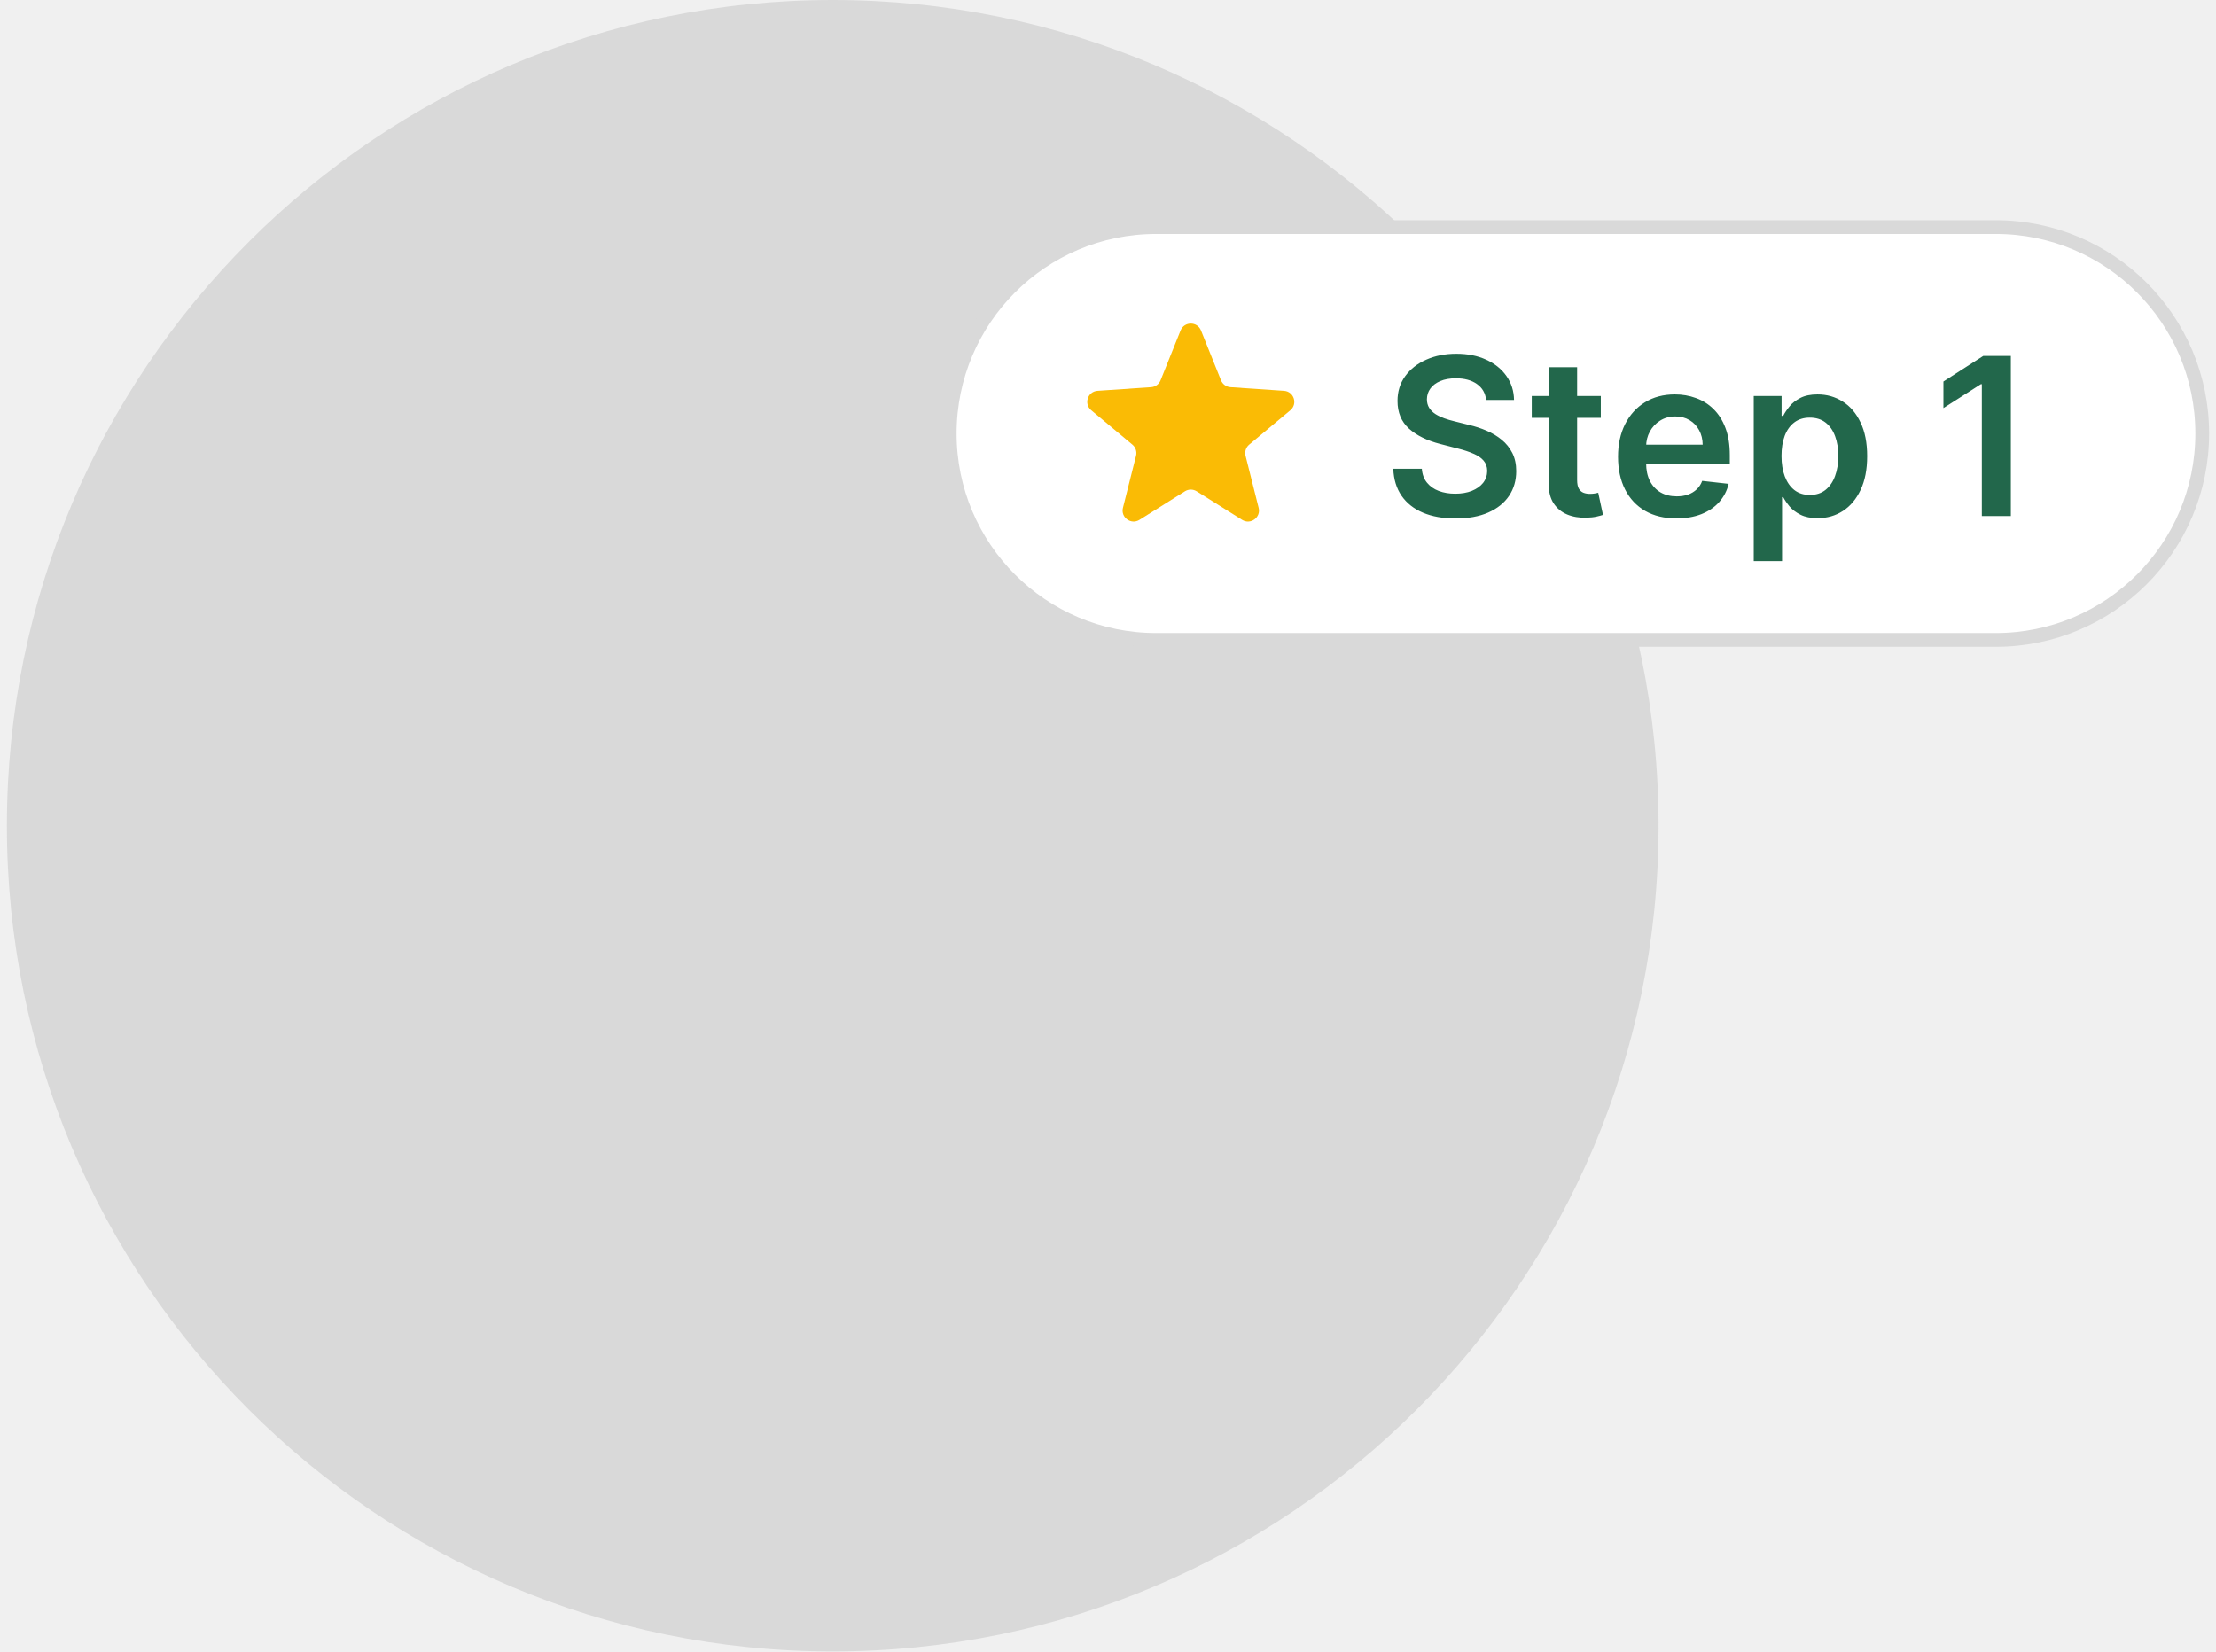
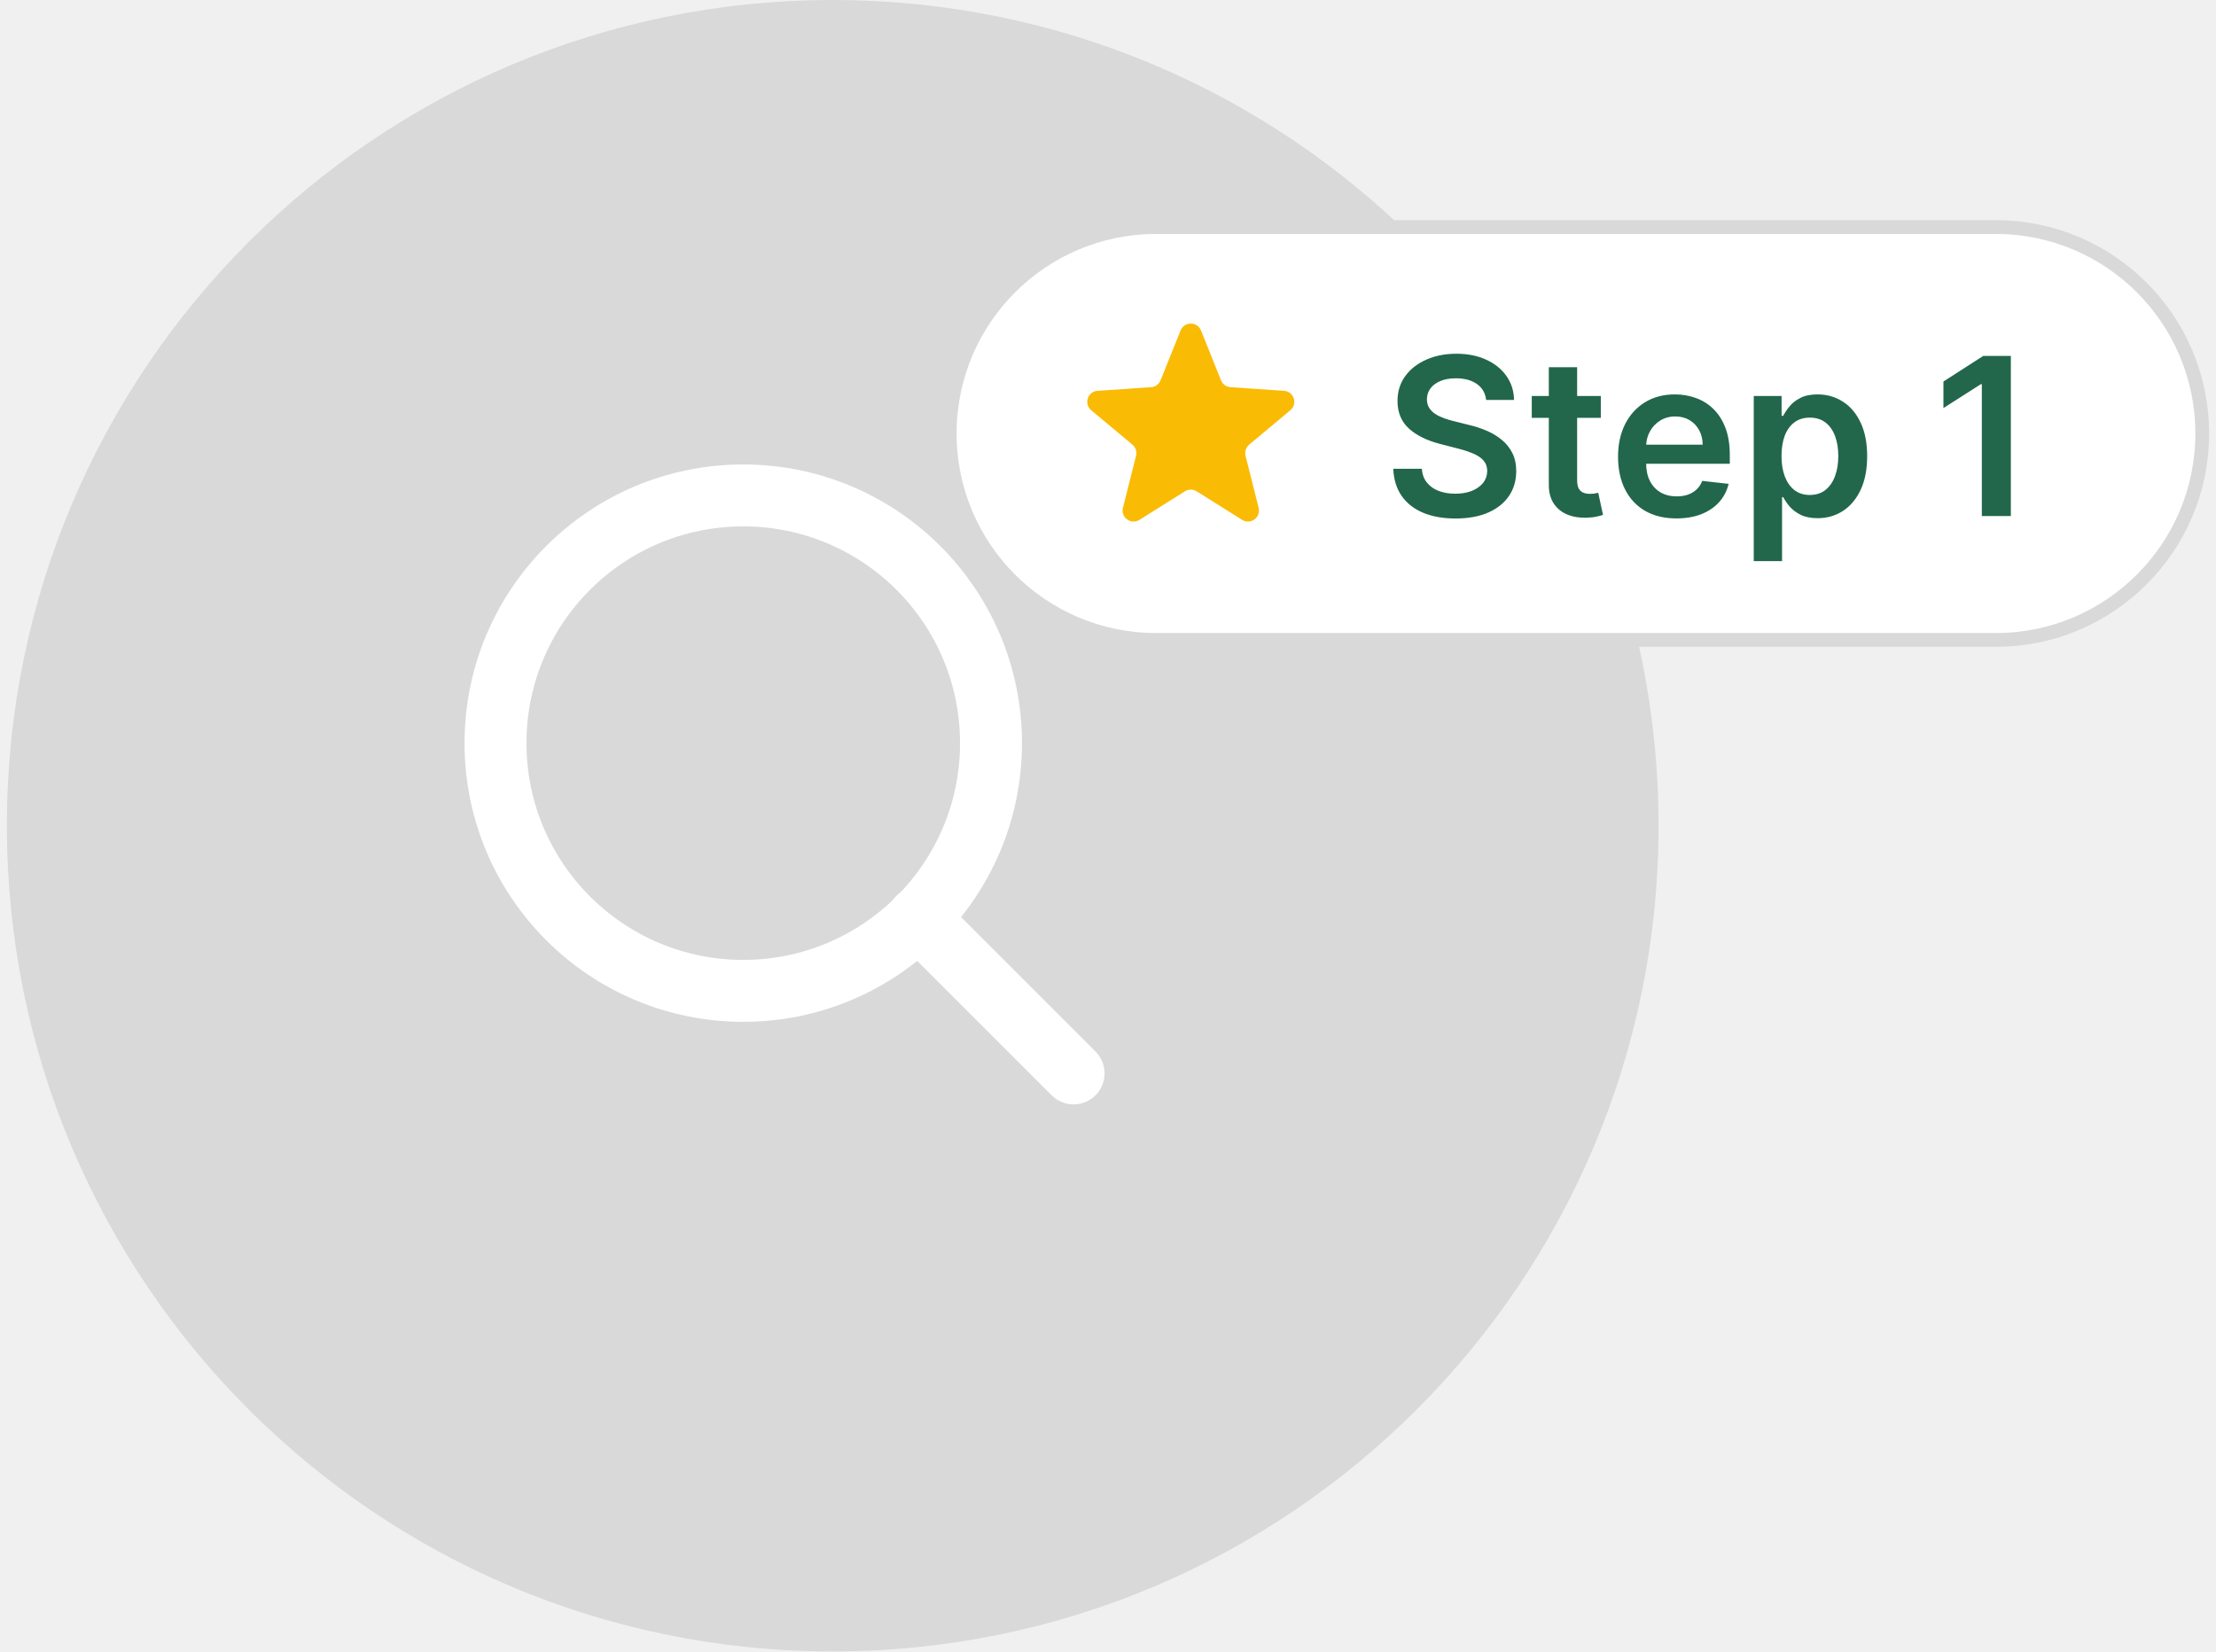
<svg xmlns="http://www.w3.org/2000/svg" width="161" height="120" viewBox="0 0 161 120" fill="none">
  <circle cx="60.5" cy="60" r="60" fill="#D9D9D9" />
+   <circle cx="54" cy="54" r="18" stroke="white" stroke-width="4.5" fill="none" />
+   <line x1="66.7" y1="66.7" x2="78" y2="78" stroke="white" stroke-width="4.5" stroke-linecap="round" />
  <path d="M84 16.5H145C153.284 16.5 160 23.216 160 31.5C160 39.784 153.284 46.5 145 46.5H84C75.716 46.5 69 39.784 69 31.5C69 23.216 75.716 16.5 84 16.5Z" fill="white" />
  <path d="M84 16.5H145C153.284 16.5 160 23.216 160 31.5C160 39.784 153.284 46.5 145 46.5H84C75.716 46.5 69 39.784 69 31.5C69 23.216 75.716 16.5 84 16.5Z" stroke="#D9D9D9" />
  <path d="M85.772 24.015C86.041 23.346 86.988 23.346 87.257 24.015L88.71 27.634C88.825 27.919 89.092 28.113 89.398 28.134L93.289 28.398C94.009 28.447 94.301 29.348 93.748 29.81L90.755 32.31C90.52 32.507 90.418 32.822 90.493 33.12L91.444 36.901C91.62 37.601 90.853 38.157 90.243 37.774L86.94 35.7C86.68 35.537 86.349 35.537 86.089 35.7L82.787 37.774C82.176 38.157 81.409 37.601 81.585 36.901L82.537 33.12C82.612 32.822 82.51 32.507 82.274 32.31L79.281 29.81C78.728 29.348 79.021 28.447 79.74 28.398L83.631 28.134C83.937 28.113 84.205 27.919 84.319 27.634L85.772 24.015Z" fill="#FABB05" />
  <path d="M107.972 29.062C107.919 28.566 107.695 28.18 107.301 27.903C106.911 27.627 106.403 27.489 105.778 27.489C105.339 27.489 104.962 27.555 104.648 27.688C104.333 27.82 104.093 28 103.926 28.227C103.759 28.454 103.674 28.714 103.67 29.006C103.67 29.248 103.725 29.458 103.835 29.636C103.949 29.814 104.102 29.966 104.295 30.091C104.489 30.212 104.703 30.314 104.938 30.398C105.172 30.481 105.409 30.551 105.648 30.608L106.739 30.881C107.178 30.983 107.6 31.121 108.006 31.296C108.415 31.47 108.78 31.689 109.102 31.954C109.428 32.22 109.686 32.54 109.875 32.915C110.064 33.29 110.159 33.729 110.159 34.233C110.159 34.915 109.985 35.515 109.636 36.034C109.288 36.549 108.784 36.953 108.125 37.244C107.47 37.532 106.676 37.676 105.744 37.676C104.839 37.676 104.053 37.536 103.386 37.256C102.723 36.975 102.205 36.566 101.83 36.028C101.458 35.49 101.258 34.835 101.227 34.062H103.301C103.331 34.468 103.456 34.805 103.676 35.074C103.896 35.343 104.182 35.544 104.534 35.676C104.89 35.809 105.288 35.875 105.727 35.875C106.186 35.875 106.587 35.807 106.932 35.67C107.28 35.53 107.553 35.337 107.75 35.091C107.947 34.841 108.047 34.549 108.051 34.216C108.047 33.913 107.958 33.663 107.784 33.466C107.61 33.265 107.366 33.099 107.051 32.966C106.741 32.83 106.377 32.708 105.96 32.602L104.636 32.261C103.678 32.015 102.92 31.642 102.364 31.142C101.811 30.638 101.534 29.97 101.534 29.136C101.534 28.451 101.72 27.85 102.091 27.335C102.466 26.82 102.975 26.421 103.619 26.136C104.263 25.849 104.992 25.704 105.807 25.704C106.633 25.704 107.356 25.849 107.977 26.136C108.602 26.421 109.093 26.816 109.449 27.324C109.805 27.828 109.989 28.407 110 29.062H107.972ZM116.305 28.773V30.364H111.288V28.773H116.305ZM112.527 26.682H114.584V34.875C114.584 35.151 114.625 35.364 114.709 35.511C114.796 35.655 114.91 35.754 115.05 35.807C115.19 35.86 115.345 35.886 115.516 35.886C115.644 35.886 115.762 35.877 115.868 35.858C115.978 35.839 116.061 35.822 116.118 35.807L116.464 37.415C116.355 37.453 116.197 37.494 115.993 37.54C115.792 37.585 115.546 37.612 115.254 37.619C114.739 37.635 114.275 37.557 113.862 37.386C113.449 37.212 113.122 36.943 112.879 36.58C112.641 36.216 112.523 35.761 112.527 35.216V26.682ZM121.795 37.67C120.92 37.67 120.165 37.489 119.528 37.125C118.896 36.758 118.409 36.239 118.068 35.568C117.727 34.894 117.557 34.1 117.557 33.188C117.557 32.29 117.727 31.502 118.068 30.824C118.413 30.142 118.894 29.612 119.511 29.233C120.129 28.85 120.854 28.659 121.688 28.659C122.225 28.659 122.733 28.746 123.21 28.921C123.691 29.091 124.116 29.356 124.483 29.716C124.854 30.076 125.146 30.534 125.358 31.091C125.57 31.644 125.676 32.303 125.676 33.068V33.699H118.523V32.312H123.705C123.701 31.919 123.616 31.568 123.449 31.261C123.282 30.951 123.049 30.706 122.75 30.528C122.455 30.35 122.11 30.261 121.716 30.261C121.295 30.261 120.926 30.364 120.608 30.568C120.29 30.769 120.042 31.034 119.864 31.364C119.689 31.689 119.6 32.047 119.597 32.438V33.648C119.597 34.155 119.689 34.591 119.875 34.955C120.061 35.314 120.32 35.591 120.653 35.784C120.987 35.974 121.377 36.068 121.824 36.068C122.123 36.068 122.394 36.026 122.636 35.943C122.879 35.856 123.089 35.729 123.267 35.562C123.445 35.396 123.58 35.189 123.67 34.943L125.591 35.159C125.47 35.667 125.239 36.11 124.898 36.489C124.561 36.864 124.129 37.155 123.602 37.364C123.076 37.568 122.473 37.67 121.795 37.67ZM127.416 40.773V28.773H129.439V30.216H129.558C129.664 30.004 129.814 29.778 130.007 29.54C130.2 29.297 130.462 29.091 130.791 28.921C131.121 28.746 131.541 28.659 132.053 28.659C132.727 28.659 133.335 28.831 133.876 29.176C134.422 29.517 134.854 30.023 135.172 30.693C135.494 31.36 135.655 32.178 135.655 33.148C135.655 34.106 135.498 34.92 135.183 35.591C134.869 36.261 134.441 36.773 133.899 37.125C133.357 37.477 132.744 37.653 132.058 37.653C131.558 37.653 131.143 37.57 130.814 37.403C130.484 37.237 130.219 37.036 130.018 36.801C129.821 36.562 129.668 36.337 129.558 36.125H129.473V40.773H127.416ZM129.433 33.136C129.433 33.701 129.513 34.195 129.672 34.619C129.835 35.044 130.068 35.375 130.371 35.614C130.678 35.849 131.049 35.966 131.484 35.966C131.939 35.966 132.32 35.845 132.626 35.602C132.933 35.356 133.164 35.021 133.32 34.597C133.479 34.169 133.558 33.682 133.558 33.136C133.558 32.595 133.481 32.114 133.325 31.693C133.17 31.273 132.939 30.943 132.632 30.704C132.325 30.466 131.943 30.347 131.484 30.347C131.045 30.347 130.672 30.462 130.365 30.693C130.058 30.924 129.825 31.248 129.666 31.665C129.511 32.081 129.433 32.572 129.433 33.136ZM146.095 25.864V37.5H143.987V27.915H143.919L141.197 29.653V27.722L144.089 25.864H146.095Z" fill="#22674B" />
</svg>
